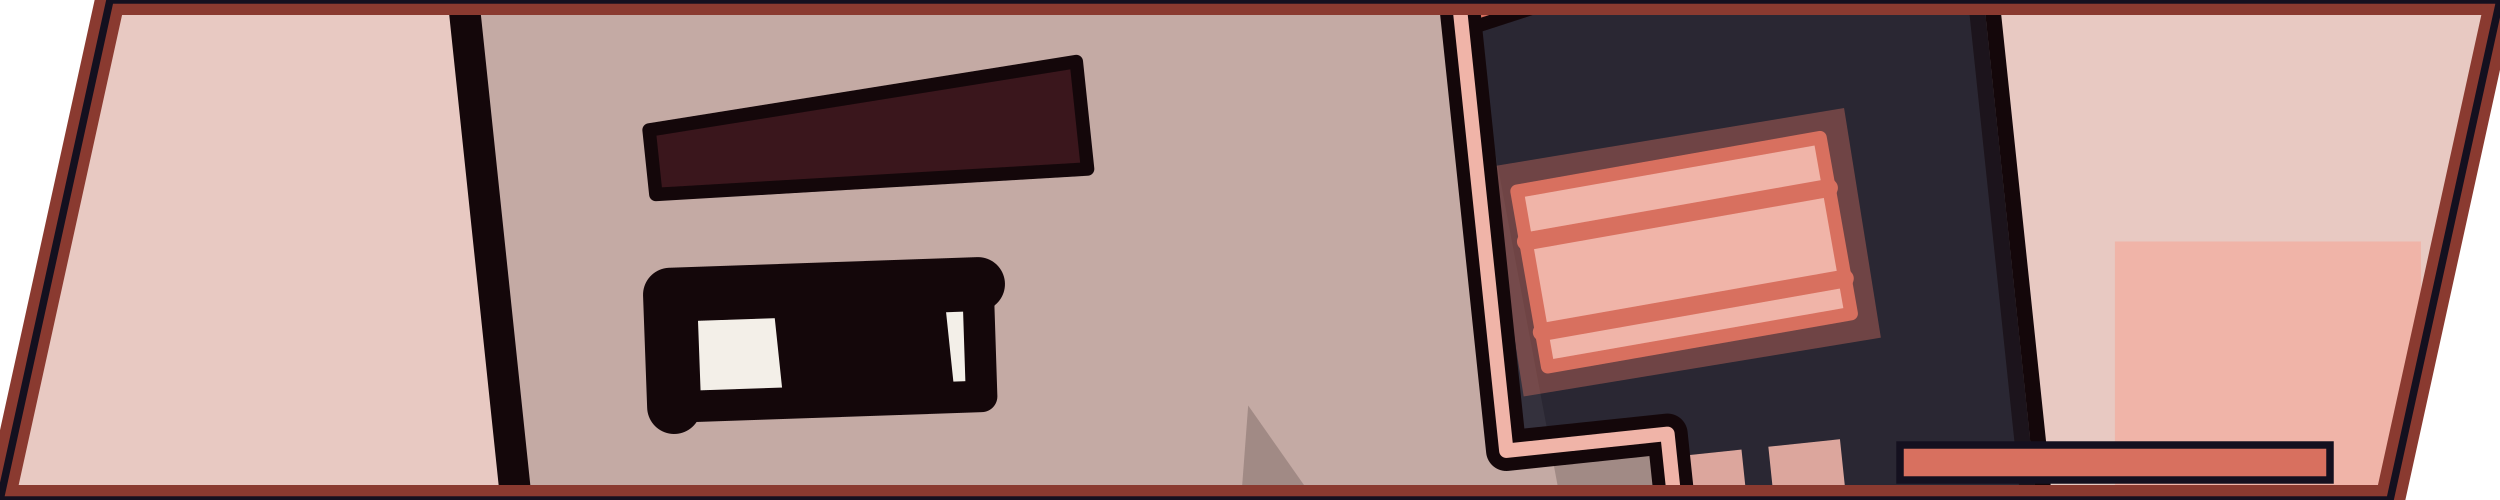
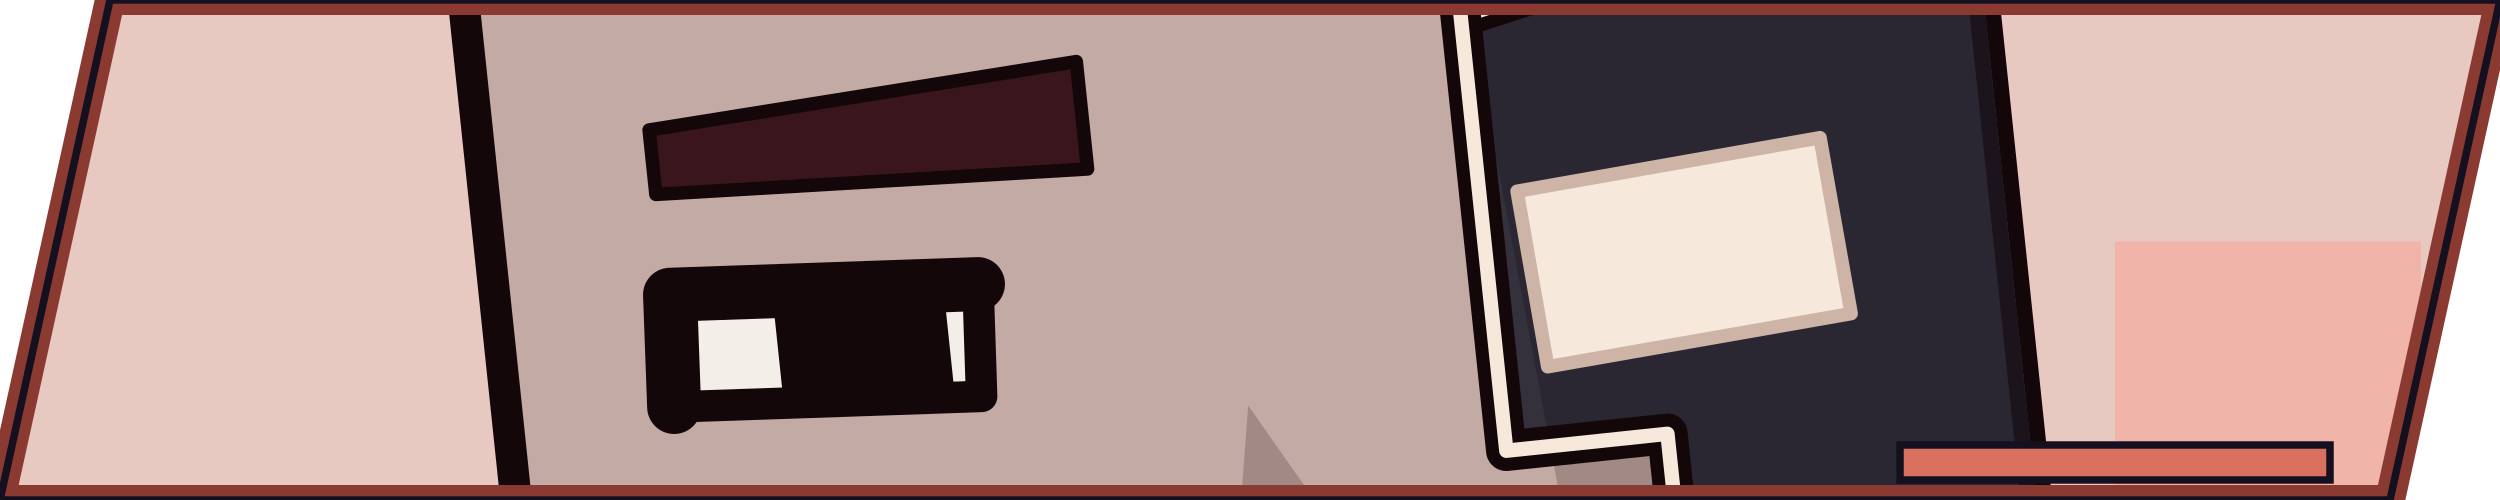
<svg xmlns="http://www.w3.org/2000/svg" width="500" height="100" viewBox="0 0 500 100">
  <defs>
    <clipPath id="sc-s25">
      <polygon points="22,0 500,0 478,100 0,100" />
    </clipPath>
  </defs>
  <g clip-path="url(#sc-s25)">
    <rect width="500" height="100" fill="#e8c9c2" />
    <g transform="translate(250 50) scale(0.9) translate(-251.8 -257.9)">
      <rect x="300" y="400" width="212" height="112" fill="#f0b4a8" />
      <rect x="372" y="328" width="140" height="72" fill="#f0b4a8" />
      <rect x="444" y="256" width="68" height="72" fill="#f0b4a8" />
      <rect x="20" y="20" width="90" height="90" fill="#f0b4a8" />
      <rect x="110" y="110" width="60" height="60" fill="#f0b4a8" />
      <g transform="translate(256.0 298.0) rotate(-6) scale(1.0)">
        <polygon points="-150.0,-170.0 150.0,-170.0 168.0,-122.0 168.0,108.0 132.0,172.0 -132.0,172.0 -168.0,108.0 -168.0,-122.0" fill="#c4aaa4" stroke="#14070a" stroke-width="7" stroke-linejoin="round" />
        <clipPath id="sh-s25">
          <polygon points="40,-260 300,-260 300,260 82,260" />
        </clipPath>
        <g clip-path="url(#sh-s25)">
          <polygon points="-150.0,-170.0 150.0,-170.0 168.0,-122.0 168.0,108.0 132.0,172.0 -132.0,172.0 -168.0,108.0 -168.0,-122.0" fill="#85706c" opacity="0.55" />
        </g>
        <polygon points="-4.0,-6.0 16.0,30.0 -12.0,38.0" fill="#85706c" opacity="0.55" />
        <polygon points="-60.9,-39.1 -129.2,-43.9 -130.9,-19.0 -62.7,-14.2" fill="#f3efe8" stroke="#14070a" stroke-width="7" stroke-linejoin="round" />
        <polygon points="-106.6,-39.1 -68.6,-39.1 -68.6,-14.2 -106.6,-14.2" fill="#14070a" />
        <polyline points="-60.9,-39.1 -129.2,-43.9 -130.9,-19.0" fill="none" stroke="#14070a" stroke-width="12" stroke-linecap="round" stroke-linejoin="round" />
        <polygon points="-34.0,-86.0 -130.0,-80.8 -130.0,-66.4 -34.0,-62.0" fill="#3a161c" stroke="#14070a" stroke-width="3" stroke-linejoin="round" />
        <polyline points="-58.0,112.0 0.0,108.0 63.8,86.0" fill="none" stroke="#14070a" stroke-width="10" stroke-linecap="round" stroke-linejoin="round" />
        <polyline points="63.8,86.0 71.8,76.0" fill="none" stroke="#14070a" stroke-width="7" stroke-linecap="round" stroke-linejoin="round" />
        <clipPath id="m-s25">
          <polygon points="16.0,-300.0 16.0,-150.0 52.0,-150.0 52.0,-70.0 52.0,10.0 88.0,10.0 88.0,90.0 124.0,90.0 124.0,172.0 124.0,300.0 300.0,300.0 300.0,-300.0" />
        </clipPath>
        <clipPath id="hc-s25">
          <polygon points="-150.0,-170.0 150.0,-170.0 168.0,-122.0 168.0,108.0 132.0,172.0 -132.0,172.0 -168.0,108.0 -168.0,-122.0" />
        </clipPath>
        <g clip-path="url(#hc-s25)">
          <g clip-path="url(#m-s25)">
            <polygon points="-150.0,-170.0 150.0,-170.0 168.0,-122.0 168.0,108.0 132.0,172.0 -132.0,172.0 -168.0,108.0 -168.0,-122.0" fill="#34313d" stroke="#14070a" stroke-width="7" />
            <clipPath id="sh-s25m">
              <polygon points="40,-260 300,-260 300,260 82,260" />
            </clipPath>
            <g clip-path="url(#sh-s25m)">
              <polygon points="-150.0,-170.0 150.0,-170.0 168.0,-122.0 168.0,108.0 132.0,172.0 -132.0,172.0 -168.0,108.0 -168.0,-122.0" fill="#221f29" opacity="0.55" />
            </g>
-             <polygon points="54.4,-53.1 134.6,-57.9 137.4,-6.3 57.1,-1.6" fill="#d8705f" opacity="0.4" />
-             <polygon points="60.4,-47.1 128.6,-51.9 131.4,-12.3 63.1,-7.6" fill="#f0b4a8" stroke="#d8705f" stroke-width="3" stroke-linejoin="round" />
-             <polyline points="61.2,-35.8 129.4,-40.6" fill="none" stroke="#d8705f" stroke-width="4" stroke-linecap="round" stroke-linejoin="round" />
-             <polyline points="62.6,-15.4 130.8,-20.2" fill="none" stroke="#d8705f" stroke-width="4" stroke-linecap="round" stroke-linejoin="round" />
-             <polygon points="66.0,15.2 82.0,15.2 82.0,29.2 66.0,29.2" fill="#f0b4a8" opacity="0.9" />
-             <polygon points="88.0,15.2 104.0,15.2 104.0,29.2 88.0,29.2" fill="#f0b4a8" opacity="0.9" />
-             <polygon points="110.0,15.2 126.0,15.2 126.0,29.2 110.0,29.2" fill="#f0b4a8" opacity="0.9" />
-             <polygon points="34.0,-104.0 130.0,-114.8 130.0,-100.4 34.0,-80.0" fill="#d8705f" stroke="#14070a" stroke-width="3" stroke-linejoin="round" />
-             <polyline points="-58.0,112.0 0.0,108.0 63.8,86.0" fill="none" stroke="#f0b4a8" stroke-width="6" stroke-linecap="round" stroke-linejoin="round" />
-             <polyline points="63.8,86.0 71.8,76.0" fill="none" stroke="#f0b4a8" stroke-width="4.2" stroke-linecap="round" stroke-linejoin="round" />
-             <polygon points="-142.0,-50.0 -122.0,-50.0 -122.0,-30.0 -142.0,-30.0" fill="#f0b4a8" />
-             <polygon points="-119.0,-27.0 -93.0,-27.0 -93.0,-1.0 -119.0,-1.0" fill="#f0b4a8" />
-             <polygon points="-92.0,-2.0 -60.0,-2.0 -60.0,30.0 -92.0,30.0" fill="#f0b4a8" />
-             <polygon points="-59.0,27.0 -21.0,27.0 -21.0,65.0 -59.0,65.0" fill="#f0b4a8" />
+             <polygon points="60.4,-47.1 128.6,-51.9 131.4,-12.3 63.1,-7.6" fill="#f6e8da" stroke="#cdb4a6" stroke-width="3" stroke-linejoin="round" />
+             <polygon points="34.0,-104.0 130.0,-114.8 130.0,-100.4 34.0,-80.0" fill="#f6e8da" stroke="#14070a" stroke-width="3" stroke-linejoin="round" />
+             <polyline points="-58.0,112.0 0.0,108.0 63.8,86.0" fill="none" stroke="#f6e8da" stroke-width="6" stroke-linecap="round" stroke-linejoin="round" />
+             <polyline points="63.8,86.0 71.8,76.0" fill="none" stroke="#f6e8da" stroke-width="4.2" stroke-linecap="round" stroke-linejoin="round" />
+             <polygon points="138.0,100.0 158.0,100.0 158.0,112.0 138.0,112.0" fill="#f6e8da" stroke="#cdb4a6" stroke-width="2" />
+             <polygon points="138.0,120.0 158.0,120.0 158.0,132.0 138.0,132.0" fill="#f6e8da" stroke="#cdb4a6" stroke-width="2" />
+             <polygon points="138.0,140.0 158.0,140.0 158.0,152.0 138.0,152.0" fill="#f6e8da" stroke="#cdb4a6" stroke-width="2" />
          </g>
          <polyline points="16.0,-300.0 16.0,-150.0 52.0,-150.0 52.0,-70.0 52.0,10.0 88.0,10.0 88.0,90.0 124.0,90.0 124.0,172.0 124.0,300.0" fill="none" stroke="#14070a" stroke-width="9" stroke-linecap="round" stroke-linejoin="round" />
-           <polyline points="16.0,-300.0 16.0,-150.0 52.0,-150.0 52.0,-70.0 52.0,10.0 88.0,10.0 88.0,90.0 124.0,90.0 124.0,172.0 124.0,300.0" fill="none" stroke="#f0b4a8" stroke-width="3.2" stroke-linecap="round" stroke-linejoin="round" />
+           <polyline points="16.0,-300.0 16.0,-150.0 52.0,-150.0 52.0,-70.0 52.0,10.0 88.0,10.0 88.0,90.0 124.0,90.0 124.0,172.0 124.0,300.0" fill="none" stroke="#f6e8da" stroke-width="3.2" stroke-linecap="round" stroke-linejoin="round" />
        </g>
        <polygon points="-130.0,-196.0 130.0,-196.0 158.0,-150.0 -158.0,-150.0" fill="#3a161c" stroke="#14070a" stroke-width="7" stroke-linejoin="round" />
        <polygon points="-60.0,-184.0 60.0,-184.0 60.0,-160.0 -60.0,-160.0" fill="#221f29" />
      </g>
    </g>
    <rect x="380" y="89" width="86" height="7" fill="#d8705f" stroke="#14101f" stroke-width="1.5" />
  </g>
  <polygon points="22,0 500,0 478,100 0,100" fill="none" stroke="#8a3a30" stroke-width="6" stroke-linejoin="miter" />
  <polygon points="22,0 500,0 478,100 0,100" fill="none" stroke="#14101f" stroke-width="1.5" />
</svg>
